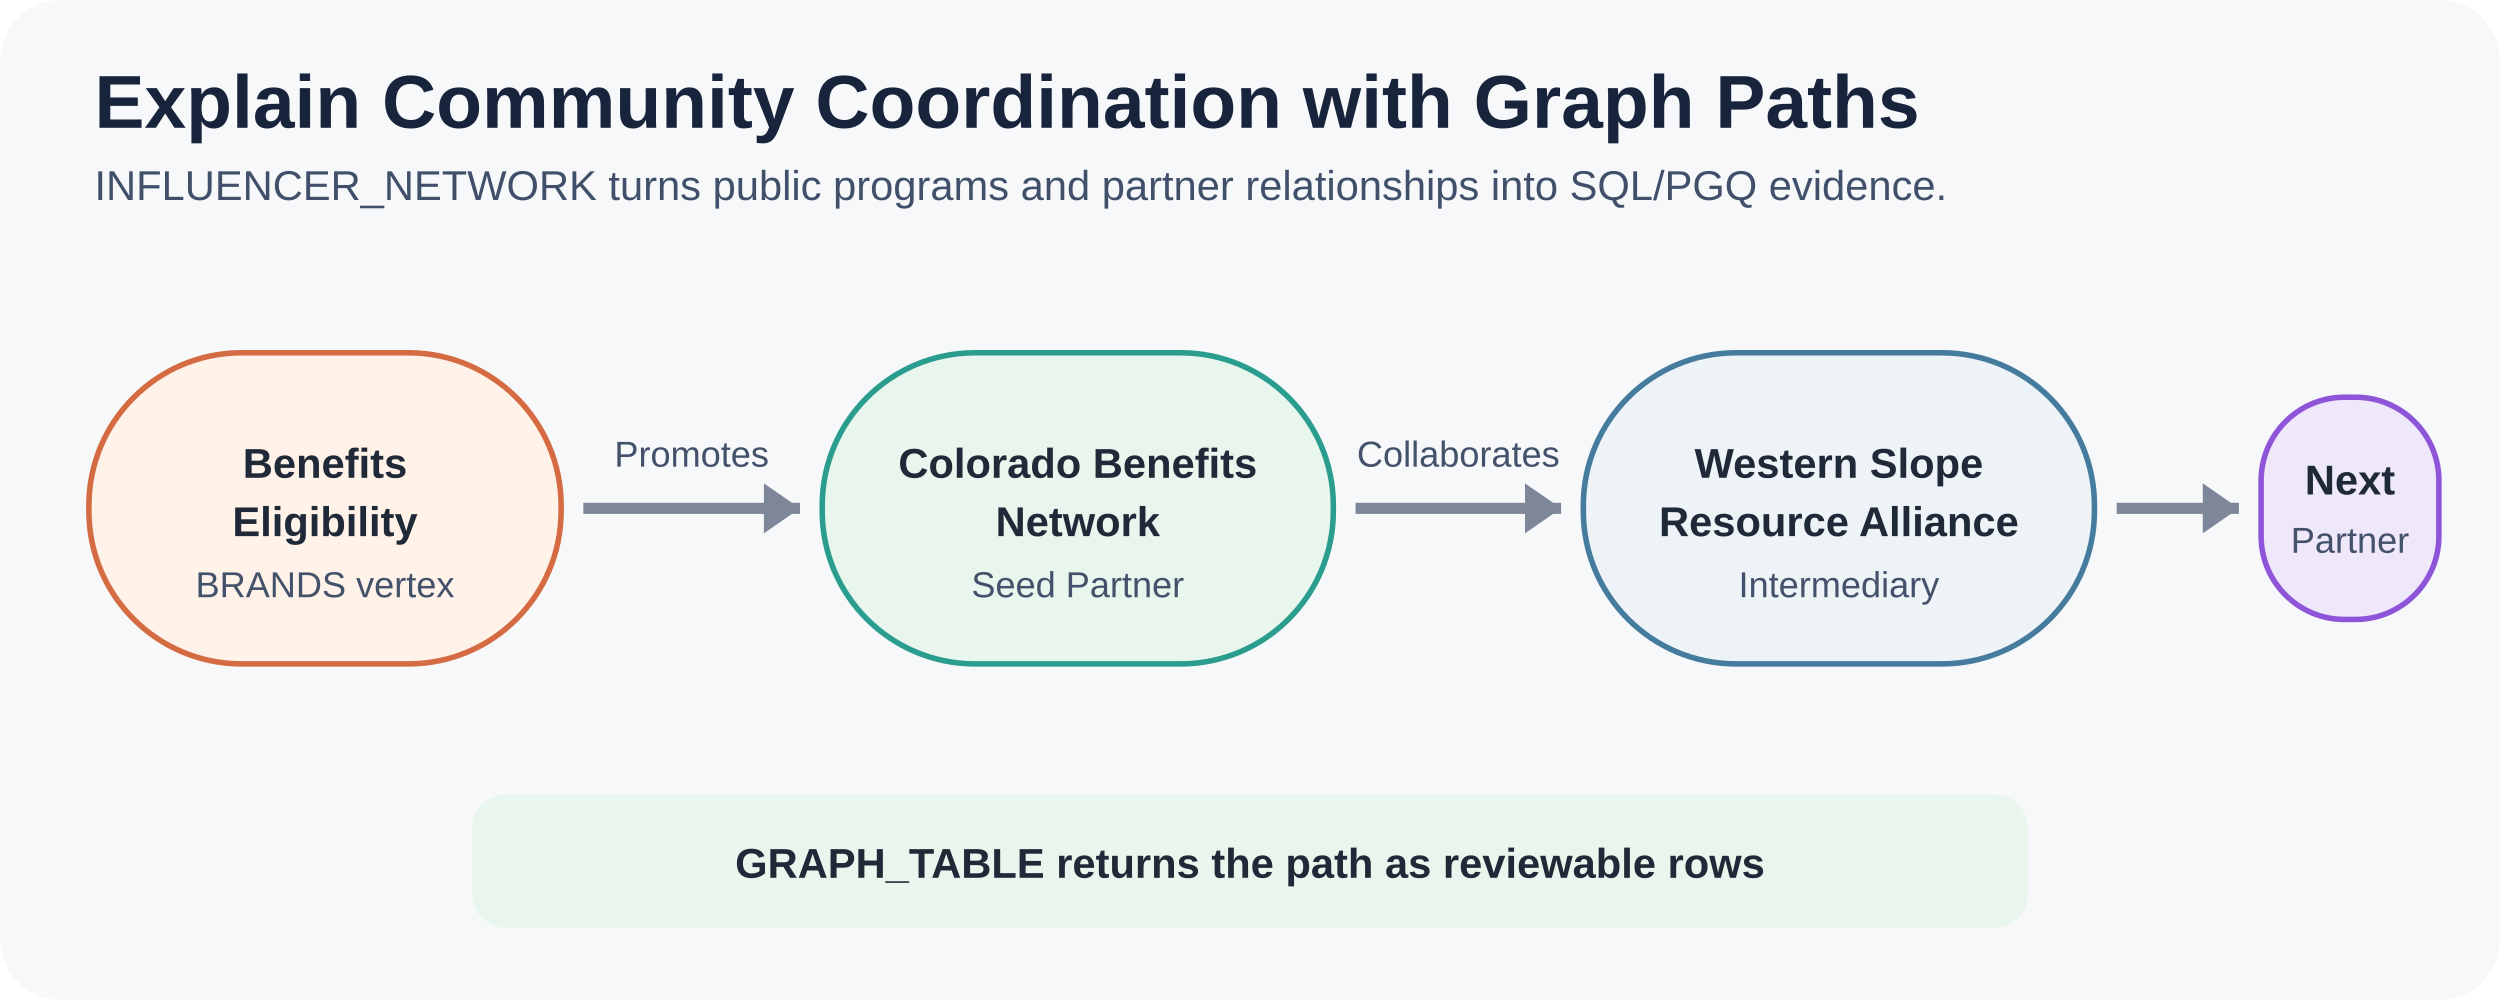
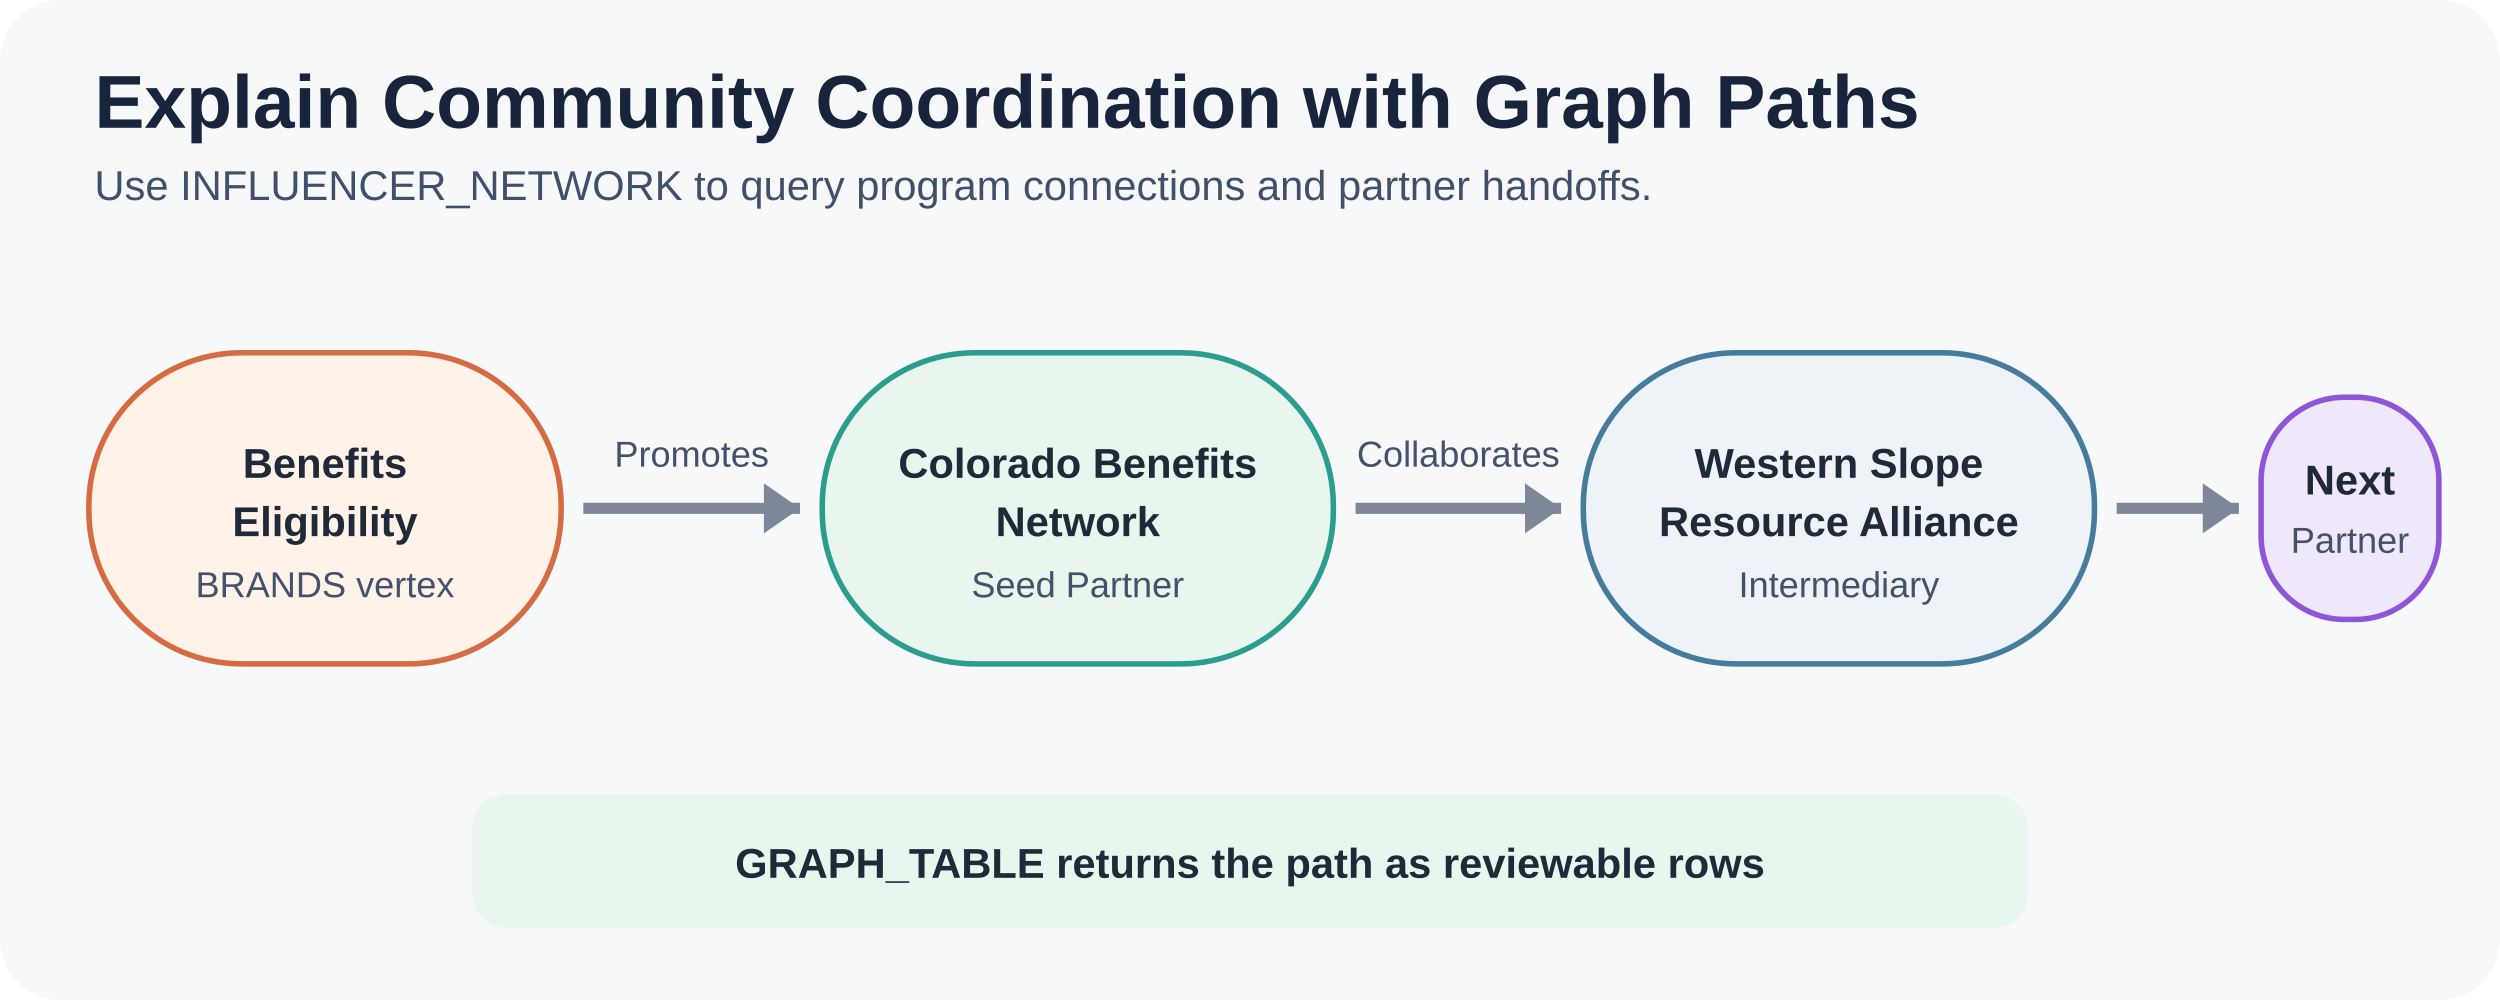
<svg xmlns="http://www.w3.org/2000/svg" width="900" height="360" viewBox="0 0 900 360" role="img" aria-labelledby="t d">
  <rect width="900" height="360" rx="22" fill="#f7f8fa" />
  <style>.h{font:700 27px Arial;fill:#18243b}.s{font:15px Arial;fill:#41506a}.b{font:700 15px Arial;fill:#1f2937}.c{font:13px Arial;fill:#43516a}</style>
  <text x="34" y="46" class="h">Explain Community Coordination with Graph Paths</text>
-   <text x="34" y="72" class="s">INFLUENCER_NETWORK turns public programs and partner relationships into SQL/PGQ evidence.</text>
+   <text x="34" y="72" class="s">Use INFLUENCER_NETWORK to query program connections and partner handoffs.</text>
  <g transform="translate(32 127)">
    <rect width="170" height="112" rx="55" fill="#fff2e8" stroke="#d56b42" stroke-width="2" />
    <text x="85" y="45" text-anchor="middle" class="b">Benefits</text>
    <text x="85" y="66" text-anchor="middle" class="b">Eligibility</text>
    <text x="85" y="88" text-anchor="middle" class="c">BRANDS vertex</text>
  </g>
  <path d="M210 183h78" stroke="#7d8799" stroke-width="4" />
  <text x="249" y="168" text-anchor="middle" class="c">Promotes</text>
  <path d="m288 183-13-9v18z" fill="#7d8799" />
  <g transform="translate(296 127)">
    <rect width="184" height="112" rx="55" fill="#e9f6ee" stroke="#2a9d8f" stroke-width="2" />
    <text x="92" y="45" text-anchor="middle" class="b">Colorado Benefits</text>
    <text x="92" y="66" text-anchor="middle" class="b">Network</text>
    <text x="92" y="88" text-anchor="middle" class="c">Seed Partner</text>
  </g>
  <path d="M488 183h74" stroke="#7d8799" stroke-width="4" />
  <text x="525" y="168" text-anchor="middle" class="c">Collaborates</text>
  <path d="m562 183-13-9v18z" fill="#7d8799" />
  <g transform="translate(570 127)">
    <rect width="184" height="112" rx="55" fill="#eef3f8" stroke="#457b9d" stroke-width="2" />
    <text x="92" y="45" text-anchor="middle" class="b">Western Slope</text>
    <text x="92" y="66" text-anchor="middle" class="b">Resource Alliance</text>
    <text x="92" y="88" text-anchor="middle" class="c">Intermediary</text>
  </g>
  <path d="M762 183h44" stroke="#7d8799" stroke-width="4" />
  <path d="m806 183-13-9v18z" fill="#7d8799" />
  <g transform="translate(814 143)">
    <rect width="64" height="80" rx="30" fill="#eee8fa" stroke="#8f55d9" stroke-width="2" />
    <text x="32" y="35" text-anchor="middle" class="b">Next</text>
    <text x="32" y="56" text-anchor="middle" class="c">Partner</text>
  </g>
  <rect x="170" y="286" width="560" height="48" rx="12" fill="#e9f6ee" />
  <text x="450" y="316" text-anchor="middle" class="b">GRAPH_TABLE returns the path as reviewable rows</text>
</svg>
